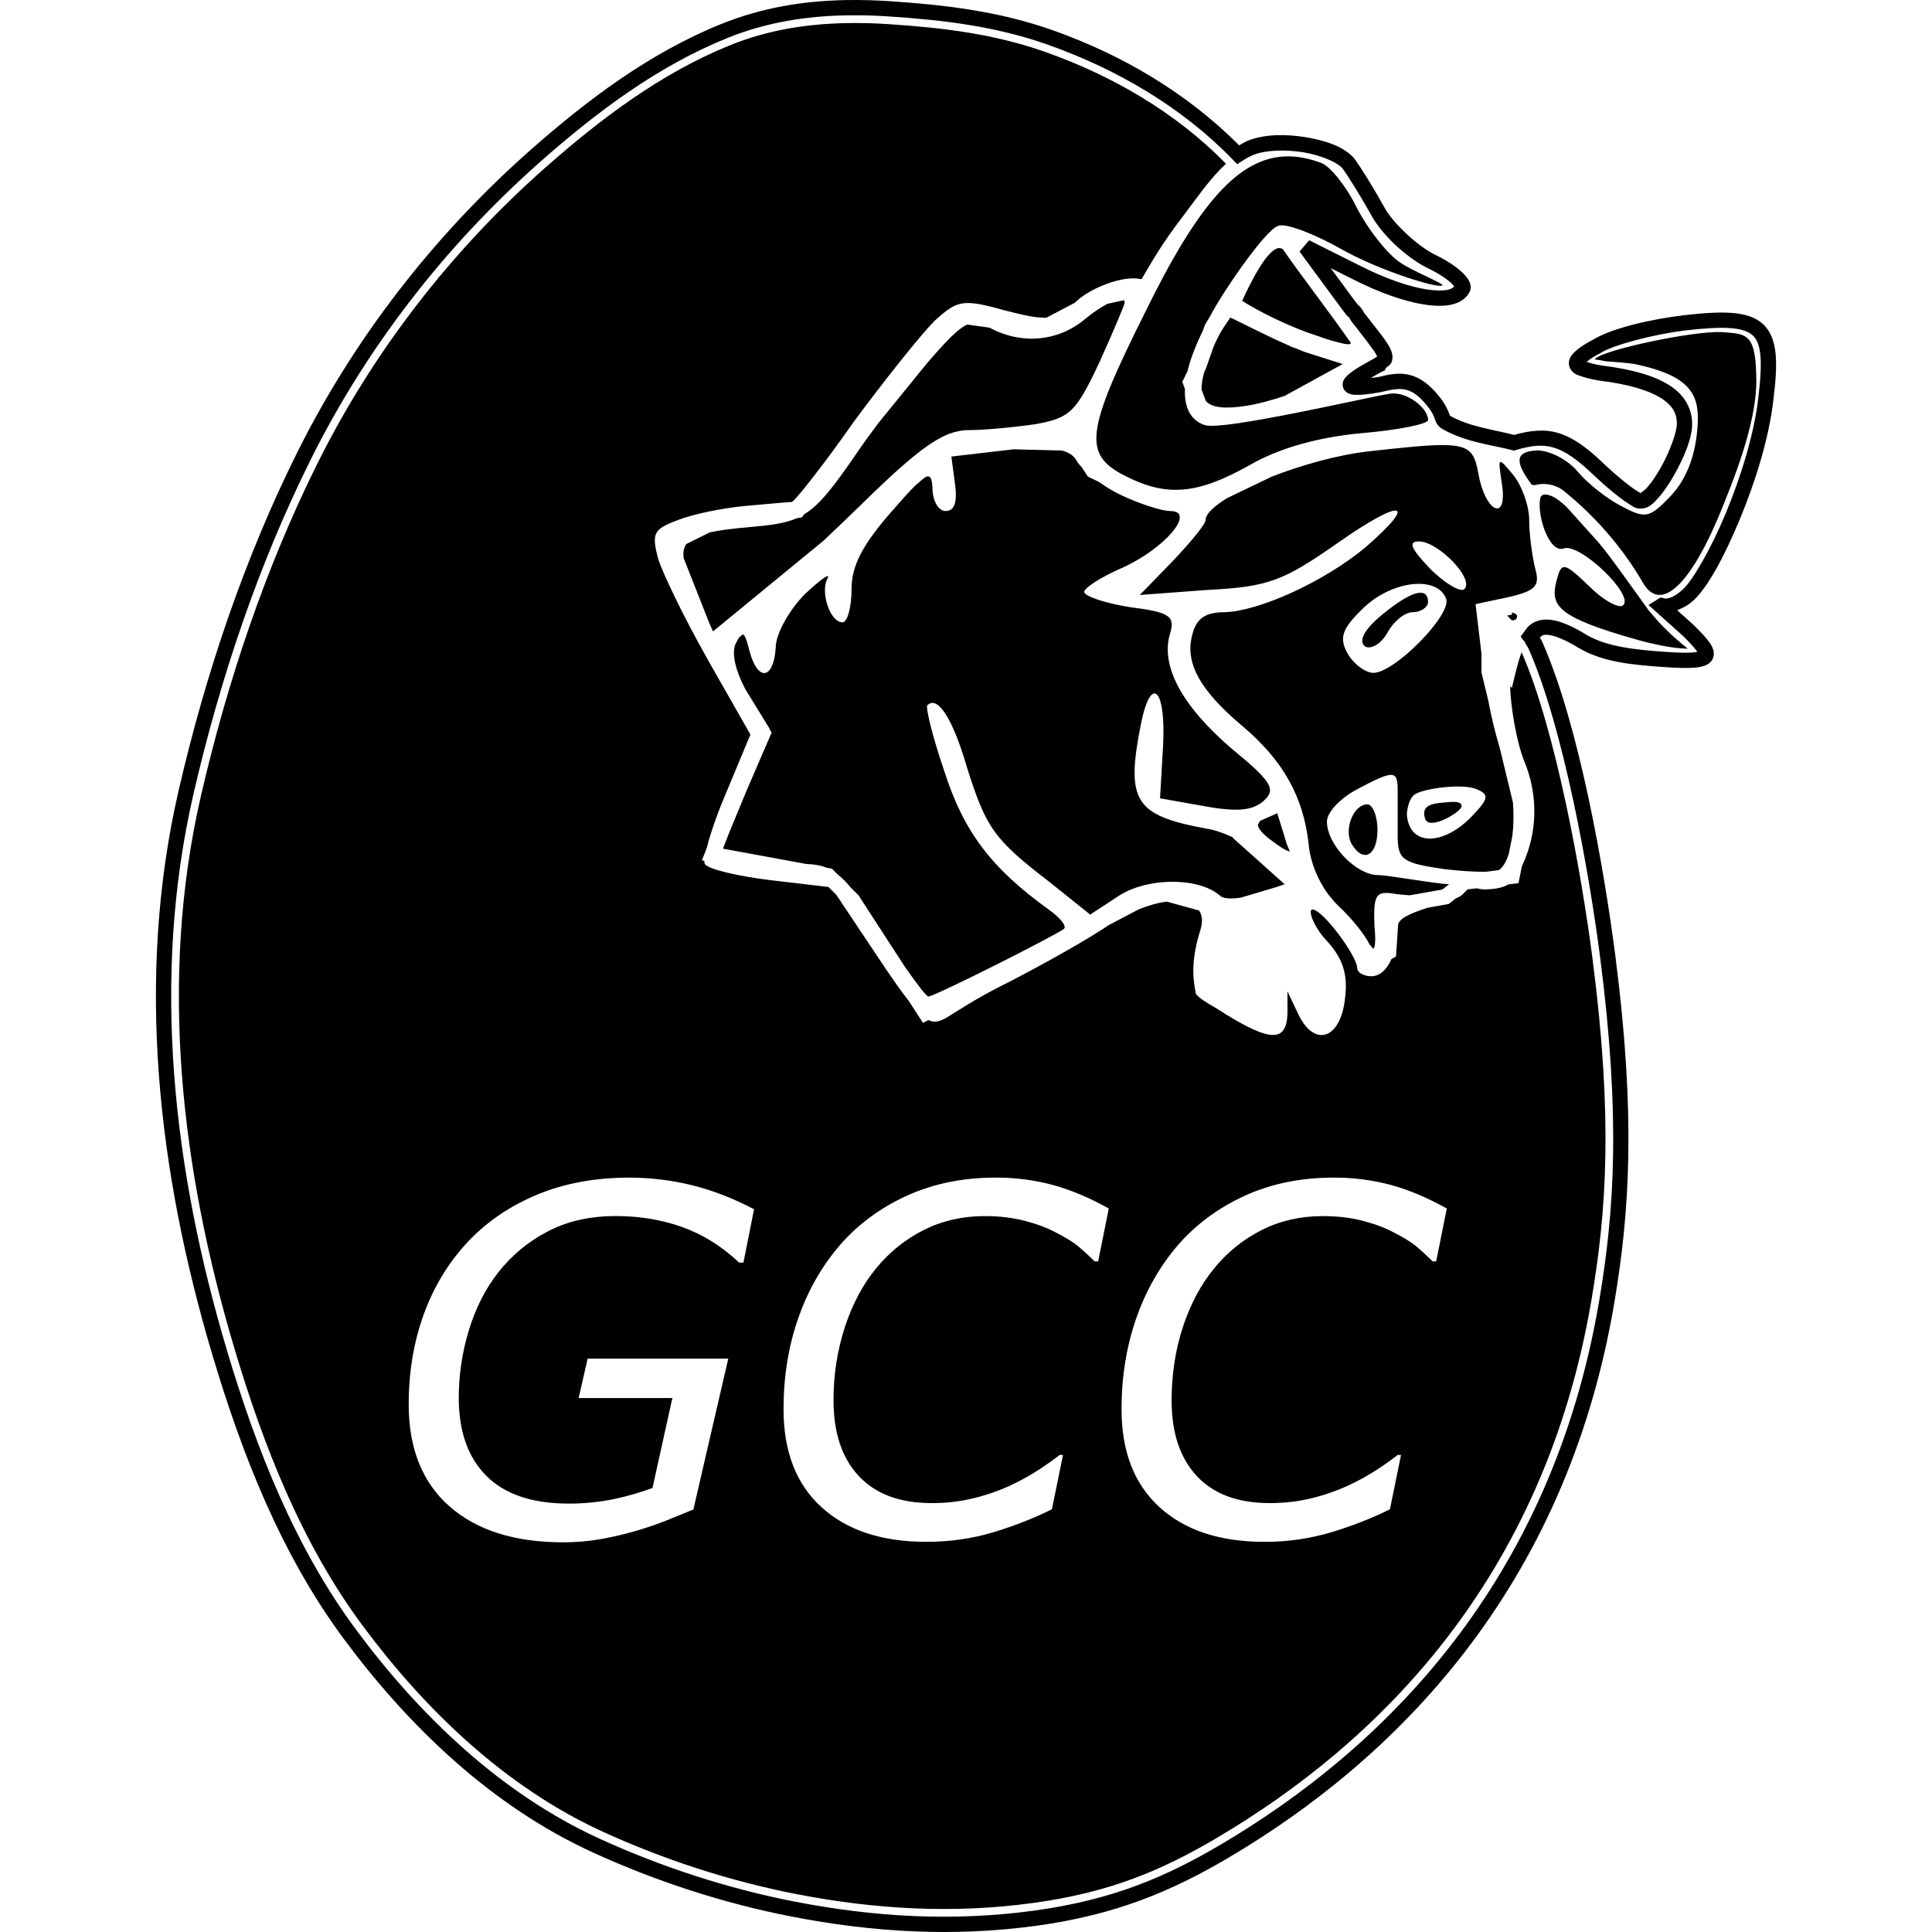
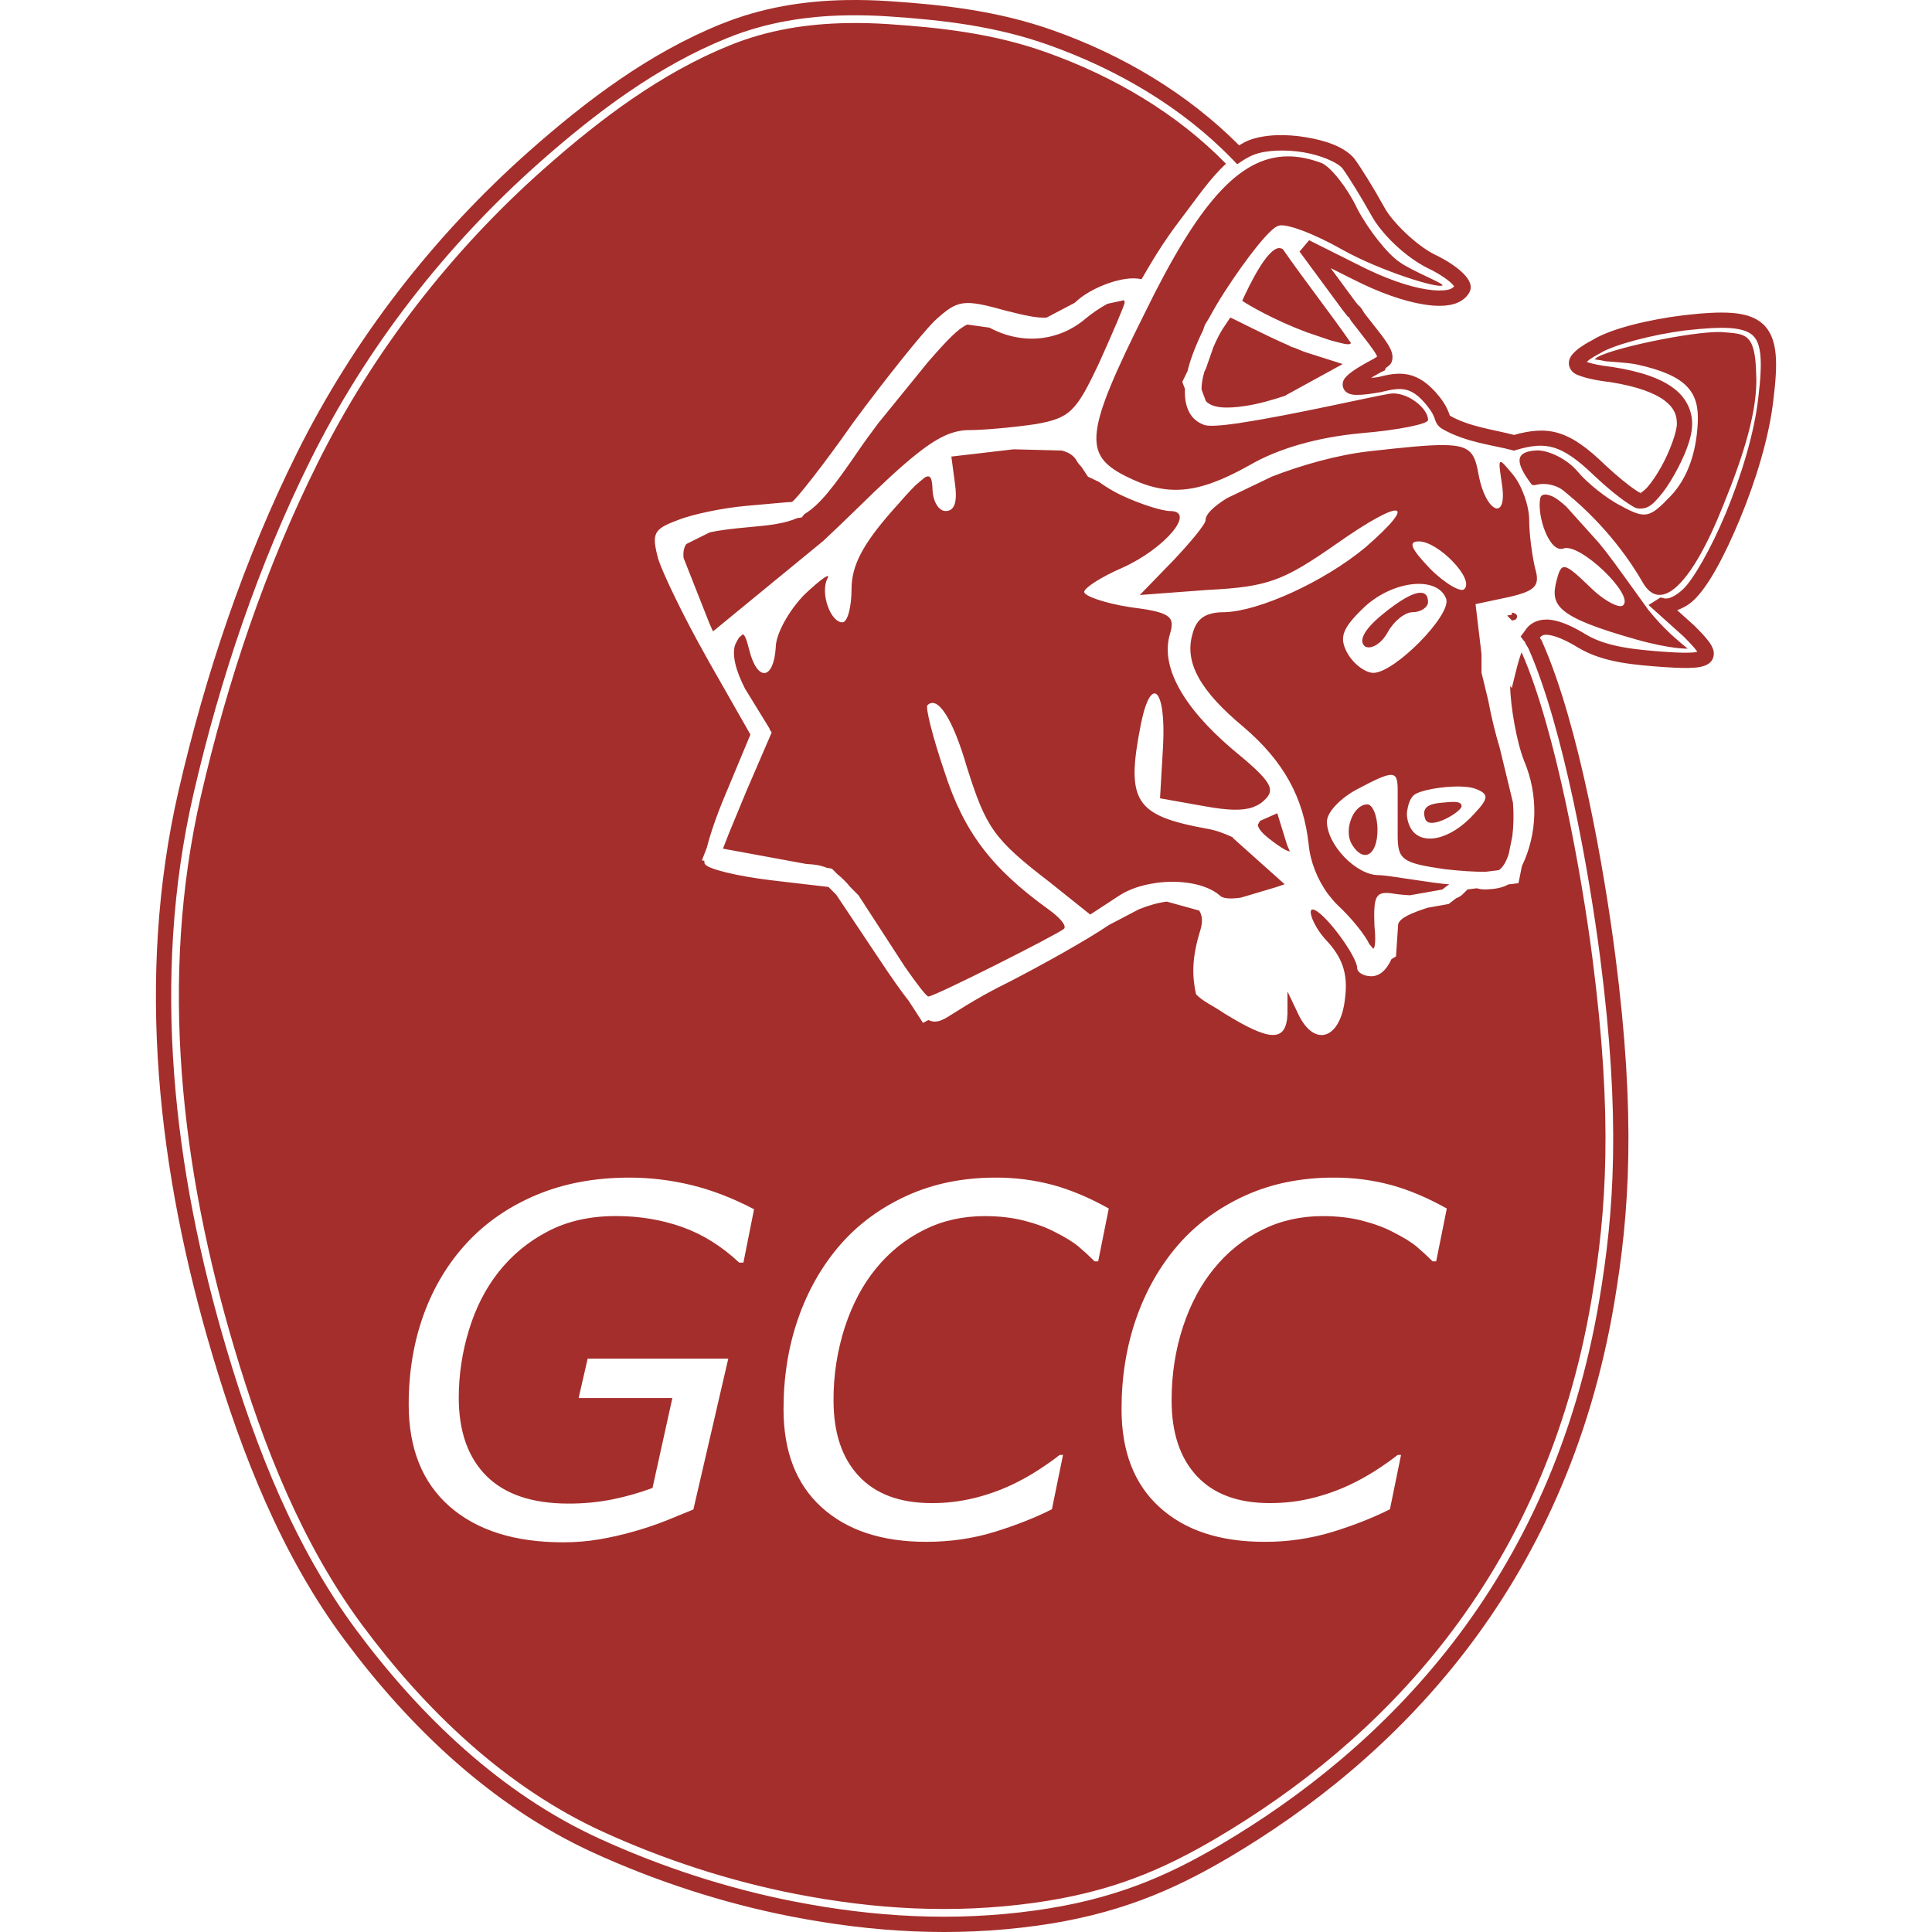
- <svg xmlns="http://www.w3.org/2000/svg" viewBox="0 0 128 128">
+ <svg xmlns="http://www.w3.org/2000/svg" fill="#A42E2B" viewBox="0 0 128 128">
  <path d="M56.083.004c-2.82.049-5.596.495-8.266 1.574v-.002c-4.776 1.92-8.956 5.072-12.764 8.445-6.366 5.643-11.623 12.448-15.366 19.964-3.517 7.06-6.075 14.694-7.855 22.392v.002c-2.874 12.476-1.346 25.337 2.23 37.357 1.965 6.602 4.562 13.252 8.734 18.869 4.273 5.756 9.75 11.04 16.465 14.116 4.152 1.904 8.665 3.377 13.164 4.252 5.437 1.06 10.78 1.36 16.231.615 5.303-.726 9.006-2.311 12.74-4.513 10.88-6.42 22.35-17.674 25.562-36.798v-.002c.99-5.87 1.443-12.245.062-22.955-.73-5.665-2.394-15.252-4.825-20.754v-.002l-.008-.02-.073-.158-.042-.046-.051-.087c.112-.138.21-.233.583-.186.437.056 1.121.325 1.992.864l.006.002.004.002c1.616.954 3.63 1.12 5.72 1.265.865.06 1.503.075 1.987.03a2.37 2.37 0 0 0 .636-.13c.191-.073.392-.197.508-.418a.87.87 0 0 0 .04-.662 1.778 1.778 0 0 0-.273-.502c-.233-.319-.562-.658-.967-1.065l-.01-.01-1.13-1.016c.333-.13.685-.285 1.083-.652.955-.882 2.049-2.913 3.081-5.406 1.033-2.494 1.935-5.403 2.212-7.893.153-1.235.223-2.222.145-3.038-.08-.817-.324-1.494-.83-1.962-.507-.468-1.206-.678-2.068-.744-.862-.065-1.914.007-3.234.159h-.006c-2.19.275-4.743.856-6.003 1.642-.037.019-.383.19-.757.45a2.73 2.73 0 0 0-.557.485c-.082.099-.16.21-.21.368a.774.774 0 0 0 .048.567l.002.002v.002c.197.36.462.422.727.518.265.096.56.166.844.223.554.11 1.044.162 1.068.164 1.862.293 3.003.75 3.635 1.236.631.485.8.958.8 1.537 0 .51-.456 1.81-1.044 2.856-.293.524-.616 1.002-.899 1.325-.241.276-.436.365-.445.391.041.015.055.026-.027.026-.014 0 .026-.021.027-.026l-.124-.043-.028-.018-.172-.115h-.002c-.49-.318-1.27-.954-2.03-1.668l-.006-.004c-1.16-1.125-2.092-1.808-3.077-2.111-.938-.289-1.885-.184-2.96.117-1.3-.343-2.963-.537-4.249-1.275a3.359 3.359 0 0 1-.063-.166c-.082-.226-.244-.603-.63-1.087-.678-.853-1.347-1.313-2.05-1.465-.692-.15-1.342-.006-2.012.16-.227.041-.29.032-.469.057.131-.076.202-.132.356-.215h.002l.296-.166.267-.123.052-.154c.149-.113.316-.202.393-.409.117-.316.027-.64-.113-.915-.274-.54-.826-1.19-1.704-2.315l-.007-.013c-.05-.085-.098-.17-.16-.261l.007.008a1.57 1.57 0 0 0-.102-.133l-.002-.002-.002-.004a1.024 1.024 0 0 0-.076-.075h-.002c.017.015-.016-.02-.059-.053l-.004-.002c-.006-.005-.004-.002-.01-.006-.083-.108-.143-.183-.243-.314l-.004-.006-1.56-2.117 1.463.733c1.745.889 3.372 1.46 4.697 1.672.662.107 1.25.126 1.759.03.5-.094.946-.326 1.213-.733a.77.77 0 0 0 .147-.457.94.94 0 0 0-.117-.4c-.118-.228-.29-.418-.506-.614-.43-.39-1.044-.788-1.78-1.138-1.208-.606-2.812-2.16-3.331-3.137l-.002-.004-.002-.004c-.678-1.224-1.537-2.616-1.977-3.208l-.014-.016-.013-.018c-.668-.753-1.864-1.158-3.167-1.376-1.303-.217-2.706-.21-3.79.198l-.005.002-.004.002c-.224.089-.429.214-.638.332-3.439-3.455-7.73-5.983-12.289-7.604C66.194.74 62.602.32 58.916.077a34.23 34.23 0 0 0-2.833-.073zm.016 1.012c.917-.014 1.835.008 2.75.07 3.652.24 7.14.654 10.618 1.891 4.56 1.622 8.858 4.133 12.209 7.6l.293.302.35-.23c.244-.163.505-.3.778-.408.802-.302 2.097-.344 3.27-.148 1.168.195 2.217.66 2.563 1.045.363.494 1.232 1.88 1.884 3.056.69 1.3 2.297 2.83 3.769 3.568l.006.002.004.002c.666.316 1.222.684 1.546.978.112.103.152.166.201.231-.088.088-.18.18-.447.23-.338.063-.826.058-1.41-.036-1.171-.188-2.727-.722-4.4-1.575l-.003-.002-3.348-1.676-.634.753 2.816 3.82.002.004c.135.178.191.243.305.392l.063.083.08.043v.002h.003l.002.004c0-.002-.005-.008.008.012l.004.004.004.004c.017.024.067.116.128.22l.018.027.02.025c.92 1.18 1.475 1.882 1.638 2.204.082.161.048.157.066.11.017-.049.007 0-.157.094l-.077.045-.035.02-.054.032v-.002l-.225.124c-.464.252-.848.48-1.138.692a2.43 2.43 0 0 0-.374.32c-.106.116-.233.25-.24.526a.652.652 0 0 0 .145.41.69.69 0 0 0 .283.197c.178.07.335.08.524.081.376.004.877-.057 1.579-.184l.016-.004.015-.004c.66-.164 1.154-.251 1.588-.158.433.093.882.36 1.472 1.103v.002c.321.402.4.612.469.802.034.096.063.2.14.334.076.134.215.277.368.364 1.58.909 3.445 1.083 4.607 1.402l.14.037.139-.041c1.058-.313 1.786-.38 2.532-.15s1.564.794 2.678 1.875l.002.002.004.002c.793.747 1.587 1.403 2.178 1.787l.212.138.013.008c.182.103.28.218.623.218.56 0 .88-.36 1.233-.763.353-.404.701-.926 1.02-1.495.639-1.136 1.174-2.388 1.174-3.352 0-.829-.35-1.691-1.195-2.34-.845-.65-2.137-1.125-4.094-1.433l-.014-.002-.012-.002s-.492-.05-1.002-.152a5.252 5.252 0 0 1-.668-.176c.066-.057.108-.105.194-.164.314-.219.674-.402.674-.402l.02-.01.02-.013c.881-.55 3.5-1.233 5.595-1.497 1.29-.147 2.297-.21 3.036-.154.74.057 1.186.226 1.459.479.273.252.442.638.508 1.316.065.678.009 1.616-.14 2.825v.006c-.26 2.333-1.137 5.188-2.143 7.615-1.006 2.428-2.211 4.475-2.835 5.05-.787.728-1.184.63-1.284.605l-.21-.053-.798.5 2.322 2.085c.396.398.702.725.864.947.025.034.022.039.04.067-.068.015-.113.03-.228.042-.374.035-.98.026-1.82-.032-2.071-.144-3.935-.34-5.268-1.123l-.01-.004c-.934-.577-1.708-.915-2.388-1.002-.682-.087-1.34.157-1.67.684l-.316.423.221.3a.253.253 0 0 0 .014.02l-.045-.079.174.22-.1-.097-.023-.034c.003.008-.026-.022.022.038l.249.41.002.003.002.008.008.016c2.322 5.257 4.022 14.862 4.746 20.475 1.37 10.633.924 16.855-.054 22.657v.002c-3.157 18.801-14.376 29.78-25.08 36.096-3.665 2.162-7.193 3.67-12.364 4.378-5.328.729-10.549.44-15.9-.603-4.414-.858-8.855-2.31-12.934-4.18-6.504-2.98-11.871-8.139-16.073-13.8-4.064-5.471-6.632-12.006-8.58-18.552-3.543-11.907-5.036-24.591-2.214-36.842v-.002c1.764-7.633 4.301-15.195 7.775-22.169 3.683-7.395 8.863-14.097 15.133-19.655 3.767-3.336 7.862-6.41 12.472-8.264v-.002c2.534-1.024 5.177-1.451 7.902-1.498zm.01.514c-2.677.047-5.256.462-7.722 1.459-4.526 1.82-8.578 4.857-12.324 8.175v-.002C29.84 16.677 24.704 23.331 21.05 30.667c-3.453 6.93-5.98 14.454-7.736 22.054-2.797 12.138-1.32 24.73 2.205 36.58 1.941 6.518 4.491 12.996 8.5 18.394 4.167 5.614 9.478 10.708 15.875 13.64 4.043 1.855 8.45 3.293 12.822 4.144 5.305 1.034 10.466 1.317 15.732.598 5.106-.698 8.542-2.171 12.172-4.312 10.617-6.266 21.705-17.103 24.835-35.74.972-5.771 1.42-11.913.053-22.508-.717-5.567-2.431-15.141-4.688-20.281l-.014-.016c-.115.302-.251.76-.409 1.405l-.235.955-.109-.127c.015 1.325.43 3.725.923 4.956.96 2.28.89 4.825-.144 6.967l-.231 1.139-.672.08c-.282.164-.658.277-1.218.317-.484.034-.583.01-.872-.061l-.608.075c-.272.244-.359.439-.757.583l-.495.383-1.403.25c-1.027.337-1.84.663-1.945 1.096l-.142 2.127-.305.184c-.312.7-.776 1.13-1.328 1.13-.532 0-.937-.268-.937-.531 0-.807-2.29-3.892-2.965-3.892-.333 0 .083 1.142.89 2.012 1.07 1.139 1.475 2.21 1.273 3.819-.268 2.748-2.01 3.352-3.084 1.14l-.735-1.54v1.471c-.067 1.945-1.198 1.819-4.155 0-.857-.577-1.447-.803-1.905-1.289-.261-1.221-.29-2.392.296-4.27.163-.538.118-.961-.085-1.272l-2.146-.593c-.56.069-1.19.243-1.852.51l-1.985 1.042c-1.482 1.007-4.466 2.666-6.665 3.797-2.21 1.071-3.874 2.24-4.221 2.411-.379.19-.687.272-1.072.087l-.358.188-.948-1.463c-.52-.659-1.162-1.57-2.042-2.9l-2.752-4.123-.52-.52-3.832-.448c-2.211-.27-4.154-.735-4.356-1.071-.028-.037-.037-.113-.036-.212L46.503 57l.328-.844c.217-.868.638-2.115 1.21-3.47l1.676-4.02-2.747-4.823c-.062-.108-.12-.22-.18-.329l-.008.006-.028-.069c-1.46-2.583-2.816-5.419-3.133-6.374-.47-1.744-.336-2.014 1.273-2.613 1.004-.405 3.012-.809 4.487-.943 1.473-.13 2.883-.265 3.083-.265.203-.067 2.074-2.414 4.088-5.293 2.074-2.814 4.492-5.83 5.36-6.699 1.542-1.408 1.878-1.475 4.756-.674 1.295.332 2.067.488 2.668.453l1.856-.975c.058-.051.107-.09.168-.146.87-.805 3.017-1.72 4.27-1.423.609-1.035 1.33-2.325 2.636-4.028 1.035-1.356 1.916-2.674 2.961-3.621-3.275-3.355-7.465-5.806-11.93-7.393-3.41-1.214-6.847-1.622-10.482-1.862a32.678 32.678 0 0 0-2.706-.065zm29.166 8.831c-3.187.04-5.888 3.125-9.424 10.364-3.953 7.906-4.088 9.381-1.34 10.788s4.757 1.273 8.238-.672c1.945-1.139 4.558-1.874 7.44-2.141 2.412-.202 4.424-.603 4.424-.872 0-.806-1.431-1.922-2.546-1.743-1.134.18-6.501 1.421-9.792 1.915l-.192.036-.03.002c-1.094.158-1.929.224-2.249.122-.928-.317-1.352-1.165-1.298-2.39l-.176-.47.348-.713c.186-.8.548-1.718 1.025-2.702l.127-.364.174-.286.105-.172a25.994 25.994 0 0 1 1.035-1.746c1.476-2.277 3.014-4.221 3.55-4.356.47-.202 2.413.536 4.29 1.609 2.45 1.364 6.324 2.58 6.581 2.336.124-.114-2.008-.949-2.83-1.534-.803-.534-2.076-2.143-2.815-3.55-.668-1.407-1.743-2.746-2.344-3.014-.803-.301-1.565-.457-2.3-.447zm-.514 6.074c-.803 0-1.984 2.44-2.462 3.495.451.3 2.084 1.26 4.265 2.08l1.48.503c.023.006.043.016.066.022.827.22 1.307.376 1.393.19-1.427-2.054-3.065-4.133-4.516-6.224a.548.548 0 0 0-.226-.066zM74.464 19.89l-1.094.237a9.18 9.18 0 0 0-1.472 1.002c-1.744 1.474-4.155 1.74-6.301.6-.019-.01-.033-.013-.052-.023l-1.458-.204c-.585.257-1.284.97-2.51 2.376-.035.037-.077.088-.111.127l-3.28 4.036c-.487.65-.945 1.276-1.298 1.797-1.655 2.408-2.543 3.585-3.595 4.225l-.178.22-.3.043c-.805.352-1.765.476-3.232.603-1.081.095-1.911.2-2.56.342l-1.556.775c-.165.244-.22.547-.176.923l1.714 4.344.233.518 7.312-5.999a159.4 159.4 0 0 0 2.204-2.109c3.389-3.335 5.046-4.668 6.4-5.07l.006-.003h.01c.325-.096.64-.153.952-.153 1.139 0 3.15-.2 4.49-.397 2.278-.405 2.682-.807 4.223-4.09.938-2.078 1.676-3.822 1.676-3.956a.268.268 0 0 0-.047-.165zm7.044 1.148c-.288.47-.632.817-1.117 1.96l-.492 1.41-.11.23c-.132.467-.197.867-.177 1.19l.281.748c.418.446 1.285.527 2.659.313.744-.11 1.708-.372 2.632-.682l-.007-.014 3.783-2.074-2.455-.78c-.206-.068-.479-.192-.724-.29l-.233-.072-.158-.087c-1.615-.697-3.6-1.747-3.882-1.852zm32.534.96c-1.94-.066-7.748 1.165-8.349 1.768-.023.018-.026.035-.016.049a5.49 5.49 0 0 1 .7.12c.61.052 1.463.095 2.034.206 3.42.74 4.173 1.878 4.07 3.898-.106 2.052-.716 3.676-1.787 4.815-1.408 1.474-1.676 1.541-3.285.668-.937-.467-2.277-1.538-2.882-2.277-.668-.803-1.874-1.405-2.68-1.405-1.475.065-1.51.74-.376 2.255.218.166.45-.166 1.297.031.577.131.838.4 1.044.57 2.7 2.214 4.316 4.657 5.012 5.874 1.21 2.146 3.278.115 5.353-5.111 1.34-3.285 2.308-6.345 2.174-8.69-.063-2.798-.767-2.635-2.309-2.769zm-18.293 7.49c-1.041-.02-2.628.14-5.091.417-2.06.239-4.404.899-6.395 1.672l-2.97 1.427c-.858.534-1.422 1.05-1.422 1.46 0 .269-1.007 1.474-2.146 2.679l-2.21 2.277 4.49-.336c4.021-.201 5.025-.6 8.575-3.08 4.289-3.016 5.495-2.882 1.878.265-2.748 2.281-7.037 4.223-9.314 4.29-1.272 0-1.877.402-2.146 1.474-.534 1.877.538 3.752 3.352 6.1 2.68 2.277 4.02 4.688 4.356 7.839.103 1.105.582 2.328 1.3 3.29l.367.443c.09.099.18.198.274.287.944.88 1.805 1.976 2.074 2.556l.259.308c.131-.046.176-.607.079-1.524-.066-1.944.068-2.281 1.138-2.146.252.047.708.1 1.21.128l2.148-.38.453-.351c-.964-.034-4.024-.603-4.68-.603-1.475 0-3.416-2.009-3.416-3.55 0-.604.87-1.541 2.008-2.143 2.412-1.277 2.68-1.275 2.68.066v3.014c0 1.609.336 1.81 3.084 2.214 1.044.123 2.047.186 2.75.176l.861-.107c.001-.002.005-.002.006-.002.276-.18.496-.566.658-1.075l.237-1.177c.086-.687.1-1.451.042-2.221l-.872-3.605a30.692 30.692 0 0 1-.77-3.18l-.443-1.831v-1.23l-.394-3.304 2.212-.47c1.74-.404 2.077-.735 1.741-1.878-.197-.803-.399-2.277-.399-3.214 0-.941-.471-2.28-1.075-3.017-1.005-1.206-1.005-1.206-.735.605.402 2.545-1.073 1.942-1.542-.605-.253-1.38-.476-1.923-2.212-1.956zm-28.589.28-4.13.48.222 1.669c.202 1.34-.001 1.94-.604 1.94-.469 0-.87-.666-.87-1.54-.033-.624-.134-.889-.494-.693l-.279.23-.006.004-.01.008-.34.292c-.377.375-.87.918-1.551 1.7-1.945 2.213-2.68 3.623-2.68 5.159 0 1.206-.27 2.214-.605 2.214-.802 0-1.471-1.945-1.004-2.882.269-.47-.4 0-1.475 1.006-1.004 1.004-1.94 2.612-1.94 3.548-.136 2.146-1.206 2.282-1.744.203-.175-.699-.295-1.045-.437-1.08l-.251.215a3.58 3.58 0 0 0-.25.464c-.234.639.016 1.695.65 2.925l1.63 2.653-.01.024.142.225-1.676 3.886-1.146 2.771-.404 1.036 5.513 1.014c.017 0 .041.006.057.006.501.019.913.089 1.3.245l.349.063.356.358a5.758 5.758 0 0 1 .871.87l.534.535 3.073 4.736c.808 1.159 1.431 1.969 1.558 1.969.404 0 8.51-4.086 8.982-4.485.197-.202-.27-.742-1.009-1.275-3.818-2.748-5.627-5.163-6.902-9.116-.802-2.346-1.273-4.284-1.138-4.42.672-.67 1.678.87 2.613 4.088 1.275 4.02 1.743 4.755 5.495 7.637l2.68 2.143 1.945-1.273c.665-.428 1.52-.696 2.405-.82l.022-.012.016.004c1.596-.216 3.29.057 4.19.828.177.22.741.254 1.421.146l2.305-.686.577-.197-3.441-3.078.014-.027c-.59-.274-1.199-.497-1.746-.578-4.759-.873-5.36-1.81-4.356-6.9.668-3.352 1.677-2.417 1.475 1.406l-.202 3.484 3.016.536c1.524.275 2.468.29 3.131.057l.318-.14a1.965 1.965 0 0 0 .437-.32c.803-.734.465-1.272-2.146-3.416-3.283-2.813-4.756-5.494-4.088-7.64.336-1.138 0-1.409-2.68-1.745-1.672-.265-3.012-.735-3.012-1.004s1.137-1.003 2.543-1.609c2.817-1.272 4.893-3.751 3.15-3.751-.534 0-2.009-.466-3.282-1.071-.508-.24-1-.55-1.449-.868l-.713-.338-.423-.637c-.115-.128-.236-.26-.297-.367-.175-.353-.48-.584-1.01-.728Zm35.147 2.999c-.138.018-.232.098-.263.253-.233 1.146.61 3.652 1.546 3.318 1.072-.4 4.689 3.082 3.953 3.754-.201.265-1.272-.269-2.21-1.21-1.743-1.673-1.88-1.672-2.213-.399-.401 1.61-.052 2.38 5.293 3.886 2.328.656 3.406.605 3.406.605s-.738-.576-1.386-1.214c-.653-.635-1.214-1.336-1.214-1.336-.874-1.205-2.146-3.012-2.881-3.953-.161-.2-.303-.37-.455-.557l-2.113-2.349c-.343-.312-.664-.567-.935-.684-.207-.09-.389-.133-.528-.114zm-8.3 3.103c1.272 0 3.685 2.48 3.017 3.149-.202.268-1.273-.334-2.277-1.342-1.277-1.34-1.476-1.807-.74-1.807zm-.379 2.83c1.048-.1 1.92.22 2.19.99.331 1.071-3.422 4.889-4.828 4.889-.534 0-1.34-.602-1.74-1.34-.537-1.004-.335-1.61 1.14-3.017.97-.903 2.192-1.42 3.238-1.522zm.518.572c-.505-.024-1.405.482-2.619 1.488-1.205 1.004-1.54 1.743-1.07 2.08.4.197 1.07-.203 1.475-.941.4-.735 1.137-1.34 1.67-1.34.538 0 1.009-.337 1.009-.669 0-.401-.161-.605-.465-.618zm6.023 1.31v.144l-.318.054.324.334a.803.803 0 0 0 .263-.085c.169-.225.044-.394-.27-.447zm-3.33 11.531c.401.016.752.07.988.174.806.332.806.601-.135 1.605-1.574 1.775-3.555 2.196-4.244.951-.146-.27-.277-.725-.227-1.073.052-.346.15-.79.42-1.064.331-.34 1.99-.64 3.197-.593zm-.398 1.02c-.246-.02-.592.018-.976.054-.732.067-1.327.267-1.038 1.077.282.786 2.407-.48 2.407-.852 0-.183-.147-.258-.393-.279zm-5.849.158c-.94 0-1.609 1.738-1.008 2.679.74 1.206 1.678.736 1.678-1.004h-.002c0-.94-.336-1.675-.668-1.675zm-5.969.588-1.142.506-.145.254c.039.383.534.79 1.293 1.33.427.307.676.426.828.44l-.186-.431ZM41.698 78.02h.002a17.342 17.342 0 0 1 4.088.49c1.36.328 2.751.862 4.17 1.605l-.704 3.534h-.284c-1.154-1.086-2.415-1.87-3.775-2.356-1.36-.482-2.824-.727-4.388-.727-1.72 0-3.225.34-4.519 1.02a10.002 10.002 0 0 0-3.27 2.704c-.865 1.103-1.517 2.392-1.96 3.862a15.325 15.325 0 0 0-.664 4.443c0 2.244.613 3.97 1.834 5.19 1.227 1.222 3.04 1.831 5.436 1.831a14.704 14.704 0 0 0 2.965-.288 18.297 18.297 0 0 0 2.6-.744l1.317-5.96h-6.21l.597-2.61h9.317l-2.312 9.994-1.862.759a22.377 22.377 0 0 1-2.08.697 21.697 21.697 0 0 1-2.23.512 14.22 14.22 0 0 1-2.462.206c-3.21 0-5.716-.795-7.523-2.38-1.801-1.586-2.704-3.835-2.704-6.756 0-2.146.333-4.13.993-5.957.663-1.822 1.624-3.415 2.885-4.77 1.253-1.345 2.788-2.397 4.606-3.16 1.818-.759 3.864-1.139 6.137-1.139zm24.254 0a14.36 14.36 0 0 1 3.815.49c1.201.33 2.431.85 3.692 1.558l-.703 3.502h-.233a17.801 17.801 0 0 0-1.04-.96c-.352-.297-.875-.624-1.573-.977-.574-.303-1.257-.556-2.048-.759-.795-.204-1.669-.304-2.629-.304-1.46 0-2.799.304-4.016.913a9.64 9.64 0 0 0-3.179 2.558c-.875 1.062-1.561 2.356-2.063 3.878a15.54 15.54 0 0 0-.751 4.862c0 2.147.557 3.819 1.676 5.013 1.116 1.194 2.723 1.79 4.829 1.79a11.5 11.5 0 0 0 2.824-.335 13.275 13.275 0 0 0 2.431-.854 14.864 14.864 0 0 0 1.83-1.016c.54-.351 1.007-.681 1.39-.985h.223l-.735 3.598c-1.095.553-2.356 1.052-3.78 1.494-1.424.442-2.937.664-4.541.664-2.95 0-5.266-.765-6.942-2.293-1.68-1.526-2.518-3.692-2.518-6.495 0-2.15.32-4.15.968-6.008.644-1.854 1.573-3.479 2.783-4.879 1.198-1.376 2.676-2.461 4.428-3.26 1.75-.795 3.704-1.195 5.862-1.195zm22.395 0a14.406 14.406 0 0 1 3.819.49c1.198.33 2.426.85 3.688 1.558l-.704 3.502h-.233a17.801 17.801 0 0 0-1.04-.96c-.35-.297-.875-.624-1.573-.977-.574-.303-1.256-.556-2.048-.759-.79-.204-1.668-.304-2.629-.304-1.459 0-2.797.304-4.016.913a9.587 9.587 0 0 0-3.174 2.558c-.878 1.062-1.566 2.356-2.068 3.878-.498 1.522-.747 3.143-.747 4.862 0 2.147.557 3.819 1.672 5.013 1.116 1.194 2.723 1.79 4.829 1.79.992 0 1.934-.11 2.825-.335a13.275 13.275 0 0 0 2.43-.854 14.864 14.864 0 0 0 1.831-1.016 18.337 18.337 0 0 0 1.391-.985h.222l-.735 3.598c-1.095.553-2.357 1.052-3.78 1.494a15.243 15.243 0 0 1-4.542.664c-2.95 0-5.265-.765-6.941-2.293-1.68-1.526-2.519-3.692-2.519-6.495 0-2.15.324-4.15.969-6.008.648-1.854 1.573-3.479 2.783-4.879 1.201-1.376 2.676-2.461 4.427-3.26 1.751-.795 3.704-1.195 5.863-1.195z" />
</svg>
